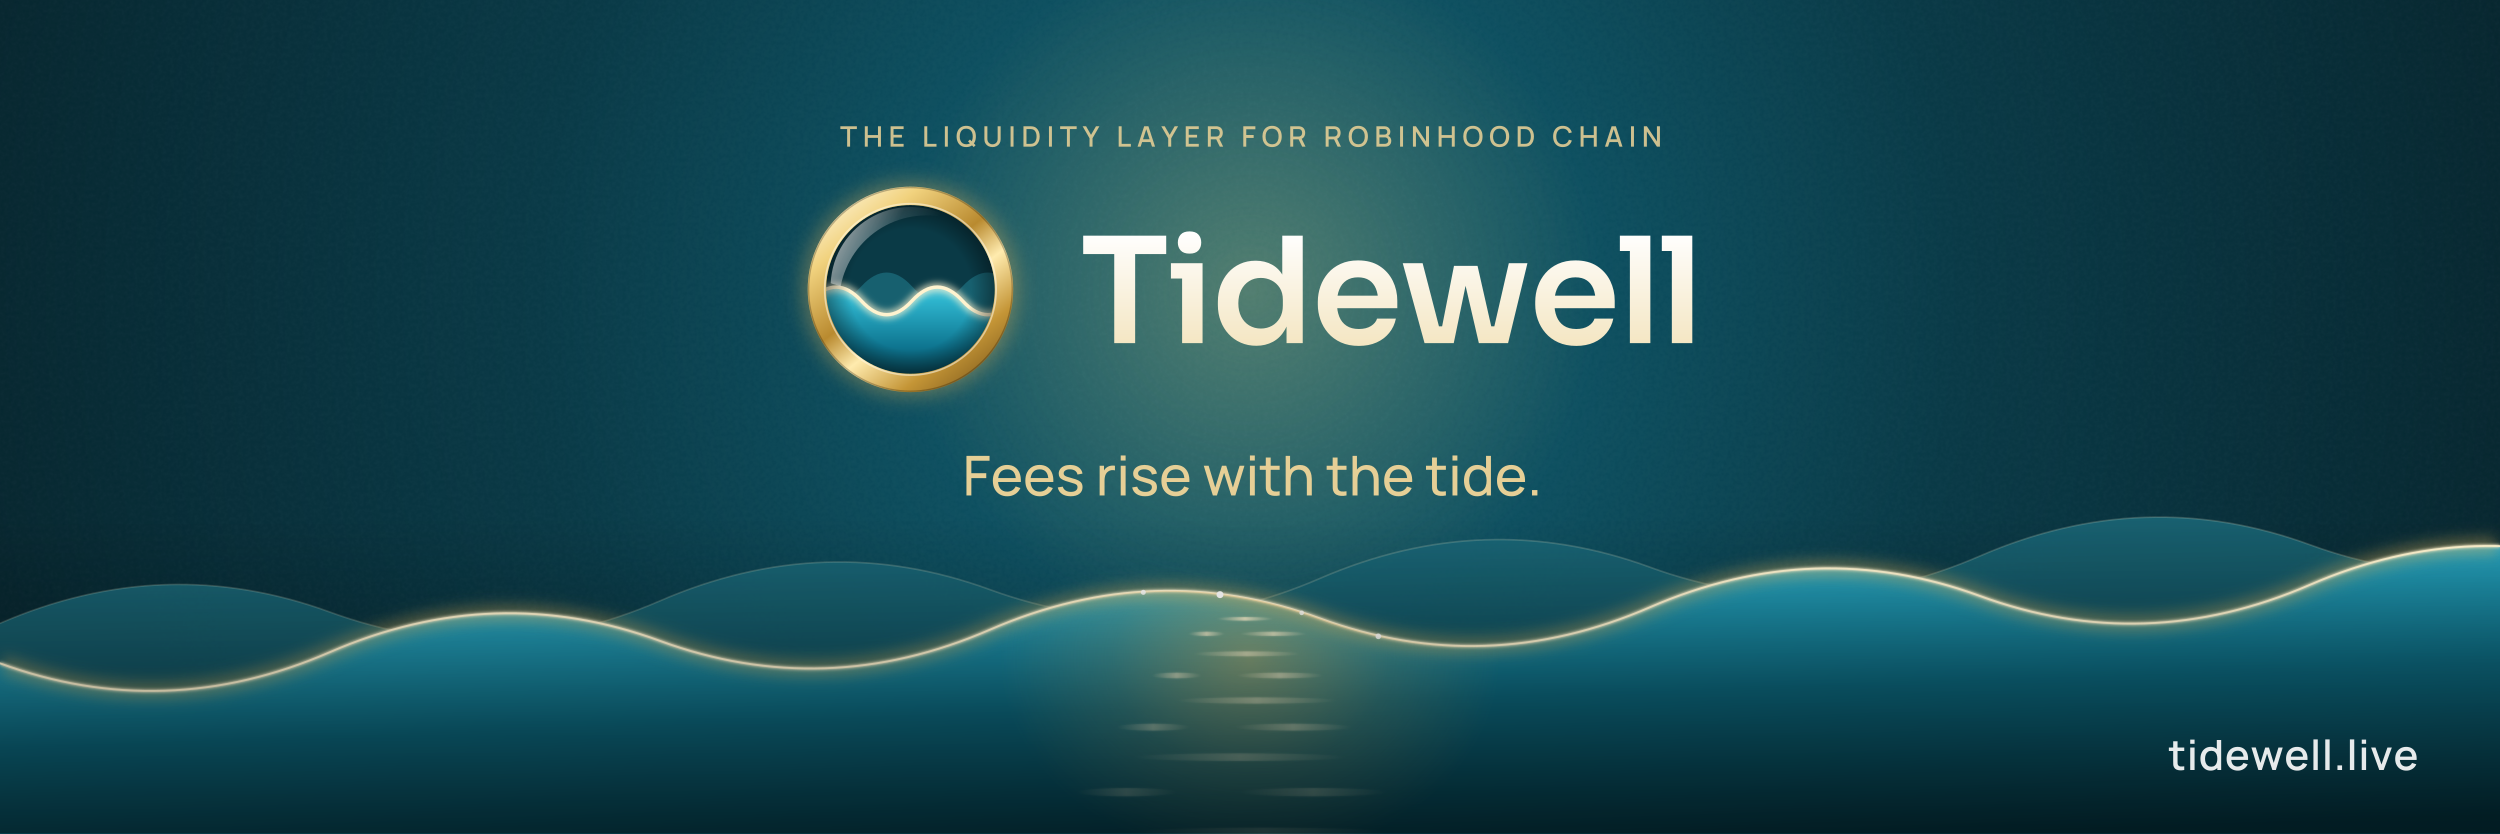
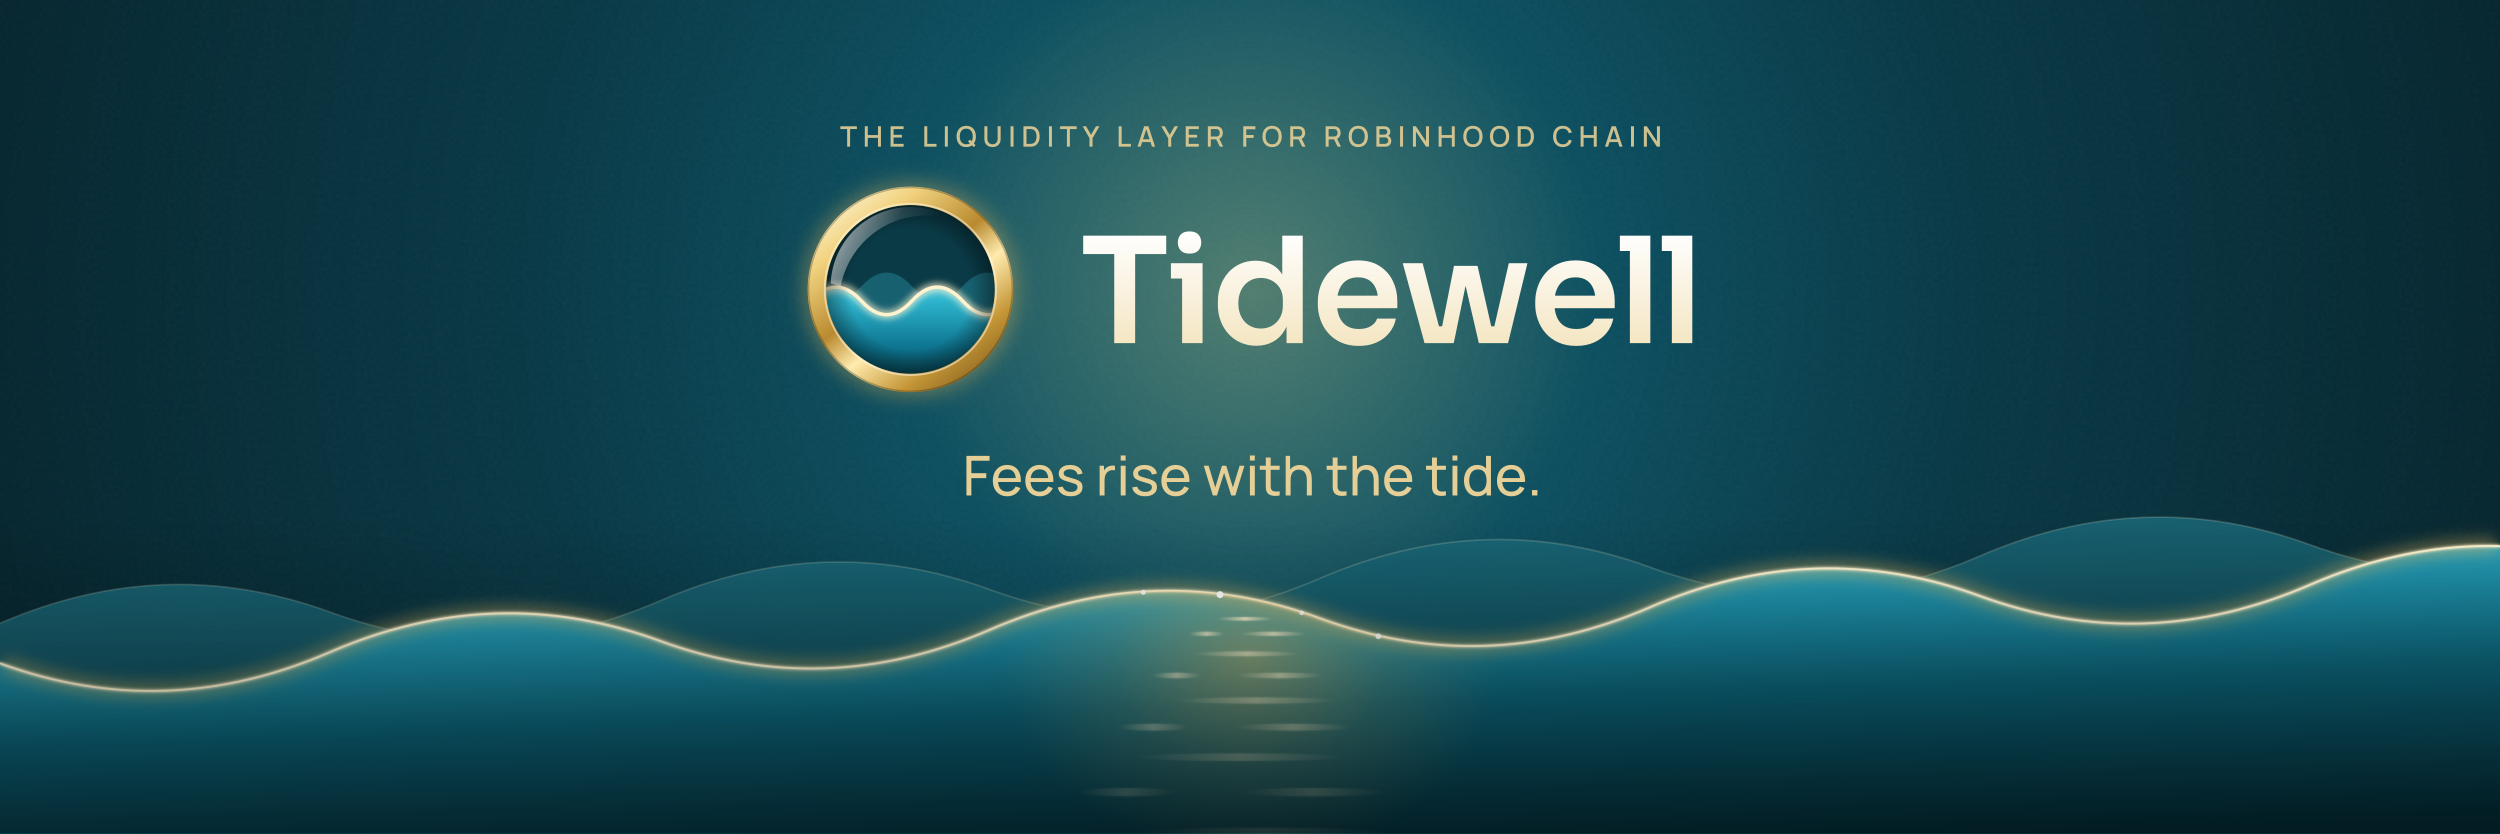
<svg xmlns="http://www.w3.org/2000/svg" viewBox="0 0 1500 500" width="1500" height="500" role="img" aria-label="Tidewell">
  <defs>
    <radialGradient id="tbg" cx="750" cy="173.64" r="1125" gradientUnits="userSpaceOnUse">
      <stop offset="0" stop-color="#0F6377" />
      <stop offset=".38" stop-color="#073845" />
      <stop offset="1" stop-color="#021116" />
    </radialGradient>
    <radialGradient id="tbl" cx="750" cy="173.64" r="210" gradientUnits="userSpaceOnUse">
      <stop offset="0" stop-color="#E8B85A" stop-opacity=".30" />
      <stop offset="1" stop-color="#E8B85A" stop-opacity="0" />
    </radialGradient>
    <filter id="tn" x="0" y="0" width="100%" height="100%">
      <feTurbulence type="fractalNoise" baseFrequency="0.413" numOctaves="2" seed="7" />
      <feColorMatrix type="matrix" values="0 0 0 0 1  0 0 0 0 1  0 0 0 0 1  0 0 0 0.03 0" />
    </filter>
  </defs>
  <rect width="1500" height="500" fill="url(#tbg)" />
  <rect width="1500" height="500" fill="url(#tbl)" />
  <rect width="1500" height="500" filter="url(#tn)" />
  <defs>
    <linearGradient id="tw" x1="0" y1="0" x2="0" y2="1">
      <stop offset="0" stop-color="#FFFFFF" />
      <stop offset="1" stop-color="#F4E6C2" />
    </linearGradient>
    <linearGradient id="tsea" x1="0" y1="358" x2="0" y2="540" gradientUnits="userSpaceOnUse">
      <stop offset="0" stop-color="#58C9DE" />
      <stop offset=".16" stop-color="#2299B3" />
      <stop offset=".5" stop-color="#0C6479" />
      <stop offset="1" stop-color="#04303B" />
    </linearGradient>
    <linearGradient id="tswell" x1="0" y1="338" x2="0" y2="500" gradientUnits="userSpaceOnUse">
      <stop offset="0" stop-color="#1B6B7B" />
      <stop offset="1" stop-color="#0A3A46" />
    </linearGradient>
    <linearGradient id="tdeep" x1="0" y1="0" x2="0" y2="1">
      <stop offset=".62" stop-color="#000" stop-opacity="0" />
      <stop offset="1" stop-color="#000" stop-opacity=".42" />
    </linearGradient>
    <radialGradient id="tcol">
      <stop offset="0" stop-color="#E8B85A" stop-opacity=".5" />
      <stop offset=".55" stop-color="#E8B85A" stop-opacity=".16" />
      <stop offset="1" stop-color="#E8B85A" stop-opacity="0" />
    </radialGradient>
    <linearGradient id="tgl">
      <stop offset="0" stop-color="#FFF3CF" stop-opacity="0" />
      <stop offset=".5" stop-color="#FFF3CF" />
      <stop offset="1" stop-color="#FFF3CF" stop-opacity="0" />
    </linearGradient>
    <clipPath id="tclip">
      <path transform="matrix(1 -0.034 0 1 0 0)" d="M-198.00 398.00 c66.00 -26.40 132.00 -26.40 198.00 0 c66.00 26.40 132.00 26.40 198.00 0 c66.00 -26.40 132.00 -26.40 198.00 0 c66.00 26.40 132.00 26.40 198.00 0 c66.00 -26.40 132.00 -26.40 198.00 0 c66.00 26.40 132.00 26.40 198.00 0 c66.00 -26.40 132.00 -26.40 198.00 0 c66.00 26.40 132.00 26.40 198.00 0 c66.00 -26.40 132.00 -26.40 198.00 0 c66.00 26.40 132.00 26.40 198.00 0 V620 H-198.0 Z" />
    </clipPath>
    <filter id="tblur" x="-10%" y="-400%" width="120%" height="900%">
      <feGaussianBlur stdDeviation=".7" />
    </filter>
    <filter id="tglow" x="-5%" y="-300%" width="110%" height="700%">
      <feGaussianBlur stdDeviation="5" />
    </filter>
    <filter id="tsoft" x="-20%" y="-200%" width="140%" height="500%">
      <feGaussianBlur stdDeviation="1.1" />
    </filter>
  </defs>
  <g transform="matrix(1 -0.034 0 1 0 0)">
    <path d="M-198.00 373.97 c66.00 26.40 132.00 26.40 198.00 0 c66.00 -26.40 132.00 -26.40 198.00 0 c66.00 26.40 132.00 26.40 198.00 0 c66.00 -26.40 132.00 -26.40 198.00 0 c66.00 26.40 132.00 26.40 198.00 0 c66.00 -26.40 132.00 -26.40 198.00 0 c66.00 26.40 132.00 26.40 198.00 0 c66.00 -26.40 132.00 -26.40 198.00 0 c66.00 26.40 132.00 26.40 198.00 0 c66.00 -26.40 132.00 -26.40 198.00 0 V620 H-198.0 Z" fill="url(#tswell)" opacity=".9" />
    <path d="M-198.00 373.97 c66.00 26.40 132.00 26.40 198.00 0 c66.00 -26.40 132.00 -26.40 198.00 0 c66.00 26.40 132.00 26.40 198.00 0 c66.00 -26.40 132.00 -26.40 198.00 0 c66.00 26.40 132.00 26.40 198.00 0 c66.00 -26.40 132.00 -26.40 198.00 0 c66.00 26.40 132.00 26.40 198.00 0 c66.00 -26.40 132.00 -26.40 198.00 0 c66.00 26.40 132.00 26.40 198.00 0 c66.00 -26.40 132.00 -26.40 198.00 0" fill="none" stroke="#FFF3CF" stroke-width="1" opacity=".18" />
    <path d="M-198.00 398.00 c66.00 -26.40 132.00 -26.40 198.00 0 c66.00 26.40 132.00 26.40 198.00 0 c66.00 -26.40 132.00 -26.40 198.00 0 c66.00 26.40 132.00 26.40 198.00 0 c66.00 -26.40 132.00 -26.40 198.00 0 c66.00 26.40 132.00 26.40 198.00 0 c66.00 -26.40 132.00 -26.40 198.00 0 c66.00 26.40 132.00 26.40 198.00 0 c66.00 -26.40 132.00 -26.40 198.00 0 c66.00 26.40 132.00 26.40 198.00 0 V620 H-198.0 Z" fill="url(#tsea)" />
    <path d="M-198.00 398.00 c66.00 -26.40 132.00 -26.40 198.00 0 c66.00 26.40 132.00 26.40 198.00 0 c66.00 -26.40 132.00 -26.40 198.00 0 c66.00 26.40 132.00 26.40 198.00 0 c66.00 -26.40 132.00 -26.40 198.00 0 c66.00 26.40 132.00 26.40 198.00 0 c66.00 -26.40 132.00 -26.40 198.00 0 c66.00 26.40 132.00 26.40 198.00 0 c66.00 -26.40 132.00 -26.40 198.00 0 c66.00 26.40 132.00 26.40 198.00 0" fill="none" stroke="#E8B85A" stroke-width="7" opacity=".55" filter="url(#tglow)" />
    <path d="M-198.00 398.00 c66.00 -26.40 132.00 -26.40 198.00 0 c66.00 26.40 132.00 26.40 198.00 0 c66.00 -26.40 132.00 -26.40 198.00 0 c66.00 26.40 132.00 26.40 198.00 0 c66.00 -26.40 132.00 -26.40 198.00 0 c66.00 26.40 132.00 26.40 198.00 0 c66.00 -26.40 132.00 -26.40 198.00 0 c66.00 26.40 132.00 26.40 198.00 0 c66.00 -26.40 132.00 -26.40 198.00 0 c66.00 26.40 132.00 26.40 198.00 0" fill="none" stroke="#FFF3CF" stroke-width="2.2" opacity=".8" filter="url(#tsoft)" />
    <path d="M-198.00 398.00 c66.00 -26.40 132.00 -26.40 198.00 0 c66.00 26.40 132.00 26.40 198.00 0 c66.00 -26.40 132.00 -26.40 198.00 0 c66.00 26.40 132.00 26.40 198.00 0 c66.00 -26.40 132.00 -26.40 198.00 0 c66.00 26.40 132.00 26.40 198.00 0 c66.00 -26.40 132.00 -26.40 198.00 0 c66.00 26.40 132.00 26.40 198.00 0 c66.00 -26.40 132.00 -26.40 198.00 0 c66.00 26.40 132.00 26.40 198.00 0" fill="none" stroke="#FFF3CF" stroke-width="1.1" />
  </g>
  <g clip-path="url(#tclip)">
    <ellipse cx="750" cy="395.3" rx="150" ry="120" fill="url(#tcol)" />
    <g filter="url(#tblur)">
      <ellipse cx="747.0" cy="371.3" rx="17" ry="1.10" fill="url(#tgl)" opacity="0.9" />
      <ellipse cx="724.0" cy="380.3" rx="11" ry="1.30" fill="url(#tgl)" opacity="0.75" />
      <ellipse cx="764.0" cy="380.3" rx="20" ry="1.30" fill="url(#tgl)" opacity="0.75" />
      <ellipse cx="748.0" cy="392.3" rx="32" ry="1.50" fill="url(#tgl)" opacity="0.6" />
      <ellipse cx="706.0" cy="405.3" rx="15" ry="1.70" fill="url(#tgl)" opacity="0.55" />
      <ellipse cx="768.0" cy="405.3" rx="26" ry="1.70" fill="url(#tgl)" opacity="0.55" />
      <ellipse cx="754.0" cy="420.3" rx="48" ry="1.90" fill="url(#tgl)" opacity="0.42" />
      <ellipse cx="692.0" cy="436.3" rx="22" ry="2.10" fill="url(#tgl)" opacity="0.36" />
      <ellipse cx="776.0" cy="436.3" rx="35" ry="2.10" fill="url(#tgl)" opacity="0.36" />
      <ellipse cx="744.0" cy="454.3" rx="64" ry="2.30" fill="url(#tgl)" opacity="0.27" />
      <ellipse cx="676.0" cy="475.3" rx="30" ry="2.50" fill="url(#tgl)" opacity="0.22" />
      <ellipse cx="788.0" cy="475.3" rx="44" ry="2.50" fill="url(#tgl)" opacity="0.22" />
      <ellipse cx="758.0" cy="499.3" rx="75" ry="2.70" fill="url(#tgl)" opacity="0.15" />
    </g>
  </g>
  <circle cx="686.0" cy="355.4" r="1.5" fill="#FFF" opacity="0.85" />
  <circle cx="732.0" cy="356.8" r="2.1" fill="#FFF" opacity="1" />
  <circle cx="781.0" cy="367.7" r="1.4" fill="#FFF" opacity="0.8" />
  <circle cx="827.0" cy="381.8" r="1.7" fill="#FFF" opacity="0.85" />
  <rect width="1500" height="500" fill="url(#tdeep)" />
  <path d="M508.28 88.00V77.44H504.21V75.76H514.13V77.44H510.06V88.00Z M518.89 88.00V75.76H520.67V81.04H526.79V75.76H528.57V88.00H526.79V82.71H520.67V88.00Z M534.35 88.00V75.76H542.17V77.44H536.13V80.87H541.15V82.54H536.13V86.32H542.17V88.00Z M554.58 88.00V75.76H556.36V86.32H561.90V88.00Z M566.92 88.00V75.76H568.70V88.00Z M584.24 88.25 580.82 84.85 581.96 83.71 585.36 87.11ZM579.75 88.25Q577.92 88.25 576.62 87.45Q575.33 86.65 574.65 85.21Q573.96 83.77 573.96 81.88Q573.96 79.99 574.65 78.55Q575.33 77.11 576.62 76.31Q577.92 75.50 579.75 75.50Q581.58 75.50 582.88 76.31Q584.17 77.11 584.85 78.55Q585.53 79.99 585.53 81.88Q585.53 83.77 584.85 85.21Q584.17 86.65 582.88 87.45Q581.58 88.25 579.75 88.25ZM579.75 86.57Q581.05 86.58 581.92 85.99Q582.78 85.40 583.21 84.34Q583.65 83.28 583.65 81.88Q583.65 80.48 583.21 79.43Q582.78 78.38 581.92 77.79Q581.05 77.21 579.75 77.19Q578.45 77.18 577.59 77.77Q576.72 78.36 576.29 79.42Q575.86 80.48 575.85 81.88Q575.84 83.28 576.28 84.33Q576.71 85.38 577.58 85.97Q578.45 86.55 579.75 86.57Z M595.51 88.25Q594.07 88.25 592.97 87.67Q591.87 87.08 591.25 86.01Q590.63 84.94 590.63 83.49V75.77L592.43 75.76V83.40Q592.43 84.18 592.70 84.78Q592.96 85.37 593.40 85.77Q593.85 86.17 594.39 86.38Q594.94 86.58 595.51 86.58Q596.09 86.58 596.64 86.37Q597.19 86.17 597.63 85.77Q598.07 85.36 598.33 84.77Q598.59 84.18 598.59 83.40V75.76H600.39V83.49Q600.39 84.93 599.77 86.00Q599.15 87.07 598.05 87.66Q596.95 88.25 595.51 88.25Z M606.34 88.00V75.76H608.12V88.00Z M614.07 88.00V75.76H617.90Q618.07 75.76 618.53 75.77Q619.00 75.78 619.42 75.83Q620.86 76.02 621.84 76.86Q622.82 77.71 623.32 79.02Q623.82 80.32 623.82 81.88Q623.82 83.44 623.32 84.75Q622.82 86.05 621.84 86.90Q620.86 87.74 619.42 87.93Q619.00 87.98 618.53 87.99Q618.07 88.00 617.90 88.00ZM615.89 86.31H617.90Q618.19 86.31 618.59 86.29Q618.99 86.28 619.29 86.22Q620.23 86.04 620.81 85.41Q621.39 84.78 621.66 83.85Q621.94 82.93 621.94 81.88Q621.94 80.80 621.66 79.88Q621.38 78.95 620.79 78.33Q620.21 77.71 619.29 77.54Q618.99 77.48 618.59 77.46Q618.18 77.45 617.90 77.45H615.89Z M629.38 88.00V75.76H631.15V88.00Z M640.15 88.00V77.44H636.08V75.76H646.00V77.44H641.93V88.00Z M653.71 88.00V82.95L649.57 75.76H651.65L654.61 80.91L657.58 75.76H659.65L655.52 82.95V88.00Z M671.21 88.00V75.76H672.99V86.32H678.53V88.00Z M682.53 88.00 686.50 75.76H689.06L693.04 88.00H691.20L687.53 76.83H687.99L684.37 88.00ZM684.59 85.24V83.57H690.98V85.24Z M700.92 88.00V82.95L696.78 75.76H698.85L701.82 80.91L704.79 75.76H706.86L702.72 82.95V88.00Z M711.45 88.00V75.76H719.27V77.44H713.23V80.87H718.25V82.54H713.23V86.32H719.27V88.00Z M724.71 88.00V75.76H729.66Q729.84 75.76 730.10 75.77Q730.36 75.79 730.60 75.83Q731.62 75.99 732.31 76.52Q732.99 77.06 733.33 77.88Q733.67 78.69 733.67 79.68Q733.67 81.14 732.92 82.20Q732.17 83.26 730.68 83.52L729.95 83.60H726.49V88.00ZM731.87 88.00 729.45 83.02 731.24 82.56 733.90 88.00ZM726.49 81.93H729.59Q729.76 81.93 729.97 81.91Q730.17 81.89 730.36 81.85Q730.91 81.72 731.24 81.37Q731.57 81.03 731.72 80.58Q731.86 80.13 731.86 79.68Q731.86 79.23 731.72 78.78Q731.57 78.33 731.24 77.99Q730.91 77.65 730.36 77.52Q730.17 77.47 729.97 77.45Q729.76 77.44 729.59 77.44H726.49Z M745.97 88.00V75.76H753.22V77.54H747.75V80.99H752.20V82.77H747.75V88.00Z M763.26 88.25Q761.42 88.25 760.13 87.45Q758.84 86.65 758.15 85.21Q757.47 83.77 757.47 81.88Q757.47 79.99 758.15 78.55Q758.84 77.11 760.13 76.31Q761.42 75.50 763.26 75.50Q765.09 75.50 766.38 76.31Q767.68 77.11 768.36 78.55Q769.04 79.99 769.04 81.88Q769.04 83.77 768.36 85.21Q767.68 86.65 766.38 87.45Q765.09 88.25 763.26 88.25ZM763.26 86.57Q764.56 86.58 765.42 85.99Q766.29 85.40 766.72 84.34Q767.15 83.28 767.15 81.88Q767.15 80.48 766.72 79.43Q766.29 78.38 765.42 77.79Q764.56 77.21 763.26 77.19Q761.96 77.18 761.09 77.77Q760.23 78.36 759.80 79.42Q759.36 80.48 759.36 81.88Q759.35 83.28 759.78 84.33Q760.22 85.38 761.09 85.97Q761.96 86.55 763.26 86.57Z M774.14 88.00V75.76H779.09Q779.26 75.76 779.53 75.77Q779.79 75.79 780.03 75.83Q781.05 75.99 781.74 76.52Q782.42 77.06 782.76 77.88Q783.10 78.69 783.10 79.68Q783.10 81.14 782.35 82.20Q781.60 83.26 780.11 83.52L779.38 83.60H775.92V88.00ZM781.30 88.00 778.88 83.02 780.67 82.56 783.32 88.00ZM775.92 81.93H779.02Q779.18 81.93 779.39 81.91Q779.60 81.89 779.79 81.85Q780.34 81.72 780.67 81.37Q781.00 81.03 781.14 80.58Q781.29 80.13 781.29 79.68Q781.29 79.23 781.14 78.78Q781.00 78.33 780.67 77.99Q780.34 77.65 779.79 77.52Q779.60 77.47 779.39 77.45Q779.18 77.44 779.02 77.44H775.92Z M795.40 88.00V75.76H800.34Q800.52 75.76 800.79 75.77Q801.05 75.79 801.28 75.83Q802.31 75.99 802.99 76.52Q803.68 77.06 804.02 77.88Q804.36 78.69 804.36 79.68Q804.36 81.14 803.61 82.20Q802.86 83.26 801.36 83.52L800.64 83.60H797.18V88.00ZM802.55 88.00 800.14 83.02 801.93 82.56 804.58 88.00ZM797.18 81.93H800.28Q800.44 81.93 800.65 81.91Q800.86 81.89 801.05 81.85Q801.59 81.72 801.92 81.37Q802.25 81.03 802.40 80.58Q802.55 80.13 802.55 79.68Q802.55 79.23 802.40 78.78Q802.25 78.33 801.92 77.99Q801.59 77.65 801.05 77.52Q800.86 77.47 800.65 77.45Q800.44 77.44 800.28 77.44H797.18Z M814.96 88.25Q813.13 88.25 811.83 87.45Q810.54 86.65 809.86 85.21Q809.18 83.77 809.18 81.88Q809.18 79.99 809.86 78.55Q810.54 77.11 811.83 76.31Q813.13 75.50 814.96 75.50Q816.79 75.50 818.09 76.31Q819.38 77.11 820.06 78.55Q820.75 79.99 820.75 81.88Q820.75 83.77 820.06 85.21Q819.38 86.65 818.09 87.45Q816.79 88.25 814.96 88.25ZM814.96 86.57Q816.26 86.58 817.13 85.99Q817.99 85.40 818.43 84.34Q818.86 83.28 818.86 81.88Q818.86 80.48 818.43 79.43Q817.99 78.38 817.13 77.79Q816.26 77.21 814.96 77.19Q813.66 77.18 812.80 77.77Q811.94 78.36 811.50 79.42Q811.07 80.48 811.06 81.88Q811.06 83.28 811.49 84.33Q811.92 85.38 812.79 85.97Q813.66 86.55 814.96 86.57Z M825.84 88.00V75.76H830.66Q831.82 75.76 832.61 76.23Q833.40 76.71 833.80 77.46Q834.20 78.22 834.20 79.05Q834.20 80.06 833.70 80.78Q833.21 81.51 832.36 81.77L832.35 81.35Q833.52 81.64 834.15 82.48Q834.77 83.32 834.77 84.43Q834.77 85.51 834.35 86.31Q833.92 87.11 833.10 87.56Q832.28 88.00 831.11 88.00ZM827.65 86.31H830.84Q831.45 86.31 831.93 86.08Q832.41 85.85 832.69 85.42Q832.96 84.99 832.96 84.40Q832.96 83.84 832.72 83.40Q832.47 82.95 832.02 82.69Q831.57 82.43 830.96 82.43H827.65ZM827.65 80.76H830.63Q831.12 80.76 831.52 80.56Q831.91 80.36 832.15 79.98Q832.38 79.60 832.38 79.07Q832.38 78.36 831.90 77.89Q831.43 77.43 830.63 77.43H827.65Z M840.04 88.00V75.76H841.82V88.00Z M847.77 88.00V75.76H849.57L855.60 84.85V75.76H857.40V88.00H855.60L849.57 78.90V88.00Z M863.18 88.00V75.76H864.96V81.04H871.08V75.76H872.85V88.00H871.08V82.71H864.96V88.00Z M883.74 88.25Q881.91 88.25 880.62 87.45Q879.32 86.65 878.64 85.21Q877.96 83.77 877.96 81.88Q877.96 79.99 878.64 78.55Q879.32 77.11 880.62 76.31Q881.91 75.50 883.74 75.50Q885.58 75.50 886.87 76.31Q888.16 77.11 888.85 78.55Q889.53 79.99 889.53 81.88Q889.53 83.77 888.85 85.21Q888.16 86.65 886.87 87.45Q885.58 88.25 883.74 88.25ZM883.74 86.57Q885.04 86.58 885.91 85.99Q886.77 85.40 887.21 84.34Q887.64 83.28 887.64 81.88Q887.64 80.48 887.21 79.43Q886.77 78.38 885.91 77.79Q885.04 77.21 883.74 77.19Q882.44 77.18 881.58 77.77Q880.72 78.36 880.28 79.42Q879.85 80.48 879.84 81.88Q879.84 83.28 880.27 84.33Q880.71 85.38 881.57 85.97Q882.44 86.55 883.74 86.57Z M899.73 88.25Q897.90 88.25 896.61 87.45Q895.31 86.65 894.63 85.21Q893.95 83.77 893.95 81.88Q893.95 79.99 894.63 78.55Q895.31 77.11 896.61 76.31Q897.90 75.50 899.73 75.50Q901.56 75.50 902.86 76.31Q904.15 77.11 904.83 78.55Q905.52 79.99 905.52 81.88Q905.52 83.77 904.83 85.21Q904.15 86.65 902.86 87.45Q901.56 88.25 899.73 88.25ZM899.73 86.57Q901.03 86.58 901.90 85.99Q902.76 85.40 903.20 84.34Q903.63 83.28 903.63 81.88Q903.63 80.48 903.20 79.43Q902.76 78.38 901.90 77.79Q901.03 77.21 899.73 77.19Q898.43 77.18 897.57 77.77Q896.71 78.36 896.27 79.42Q895.84 80.48 895.83 81.88Q895.83 83.28 896.26 84.33Q896.69 85.38 897.56 85.97Q898.43 86.55 899.73 86.57Z M910.61 88.00V75.76H914.45Q914.62 75.76 915.08 75.77Q915.54 75.78 915.97 75.83Q917.41 76.02 918.39 76.86Q919.37 77.71 919.87 79.02Q920.37 80.32 920.37 81.88Q920.37 83.44 919.87 84.75Q919.37 86.05 918.39 86.90Q917.41 87.74 915.97 87.93Q915.55 87.98 915.08 87.99Q914.62 88.00 914.45 88.00ZM912.43 86.31H914.45Q914.74 86.31 915.14 86.29Q915.54 86.28 915.84 86.22Q916.77 86.04 917.36 85.41Q917.94 84.78 918.21 83.85Q918.49 82.93 918.49 81.88Q918.49 80.80 918.21 79.88Q917.93 78.95 917.34 78.33Q916.76 77.71 915.84 77.54Q915.54 77.48 915.13 77.46Q914.73 77.45 914.45 77.45H912.43Z M937.66 88.25Q935.83 88.25 934.53 87.45Q933.24 86.65 932.56 85.21Q931.87 83.77 931.87 81.88Q931.87 79.99 932.56 78.55Q933.24 77.11 934.53 76.31Q935.83 75.50 937.66 75.50Q939.78 75.50 941.17 76.57Q942.56 77.64 943.10 79.45L941.30 79.94Q940.94 78.66 940.03 77.93Q939.12 77.19 937.66 77.19Q936.36 77.19 935.49 77.78Q934.63 78.37 934.19 79.42Q933.75 80.48 933.75 81.88Q933.74 83.28 934.18 84.34Q934.62 85.39 935.49 85.98Q936.36 86.57 937.66 86.57Q939.12 86.57 940.03 85.83Q940.94 85.09 941.30 83.82L943.10 84.31Q942.56 86.12 941.17 87.19Q939.78 88.25 937.66 88.25Z M948.37 88.00V75.76H950.15V81.04H956.27V75.76H958.05V88.00H956.27V82.71H950.15V88.00Z M962.98 88.00 966.96 75.76H969.52L973.49 88.00H971.65L967.99 76.83H968.45L964.82 88.00ZM965.05 85.24V83.57H971.44V85.24Z M978.60 88.00V75.76H980.38V88.00Z M986.32 88.00V75.76H988.13L994.16 84.85V75.76H995.96V88.00H994.16L988.13 78.90V88.00Z" fill="#E6CF96" opacity=".88" />
  <g transform="translate(472.66 100.04) scale(4.6)">
    <defs>
      <linearGradient id="tmr" x1="6" y1="3" x2="26" y2="29" gradientUnits="userSpaceOnUse">
        <stop offset="0" stop-color="#FFF6DA" />
        <stop offset="0.2" stop-color="#F1D27E" />
        <stop offset="0.45" stop-color="#B98A2F" />
        <stop offset="0.6" stop-color="#FFEBAE" />
        <stop offset="0.8" stop-color="#C49536" />
        <stop offset="1" stop-color="#7E5A1C" />
      </linearGradient>
      <linearGradient id="tmw" x1="16" y1="13" x2="16" y2="28" gradientUnits="userSpaceOnUse">
        <stop offset="0" stop-color="#9BEAF5" />
        <stop offset=".3" stop-color="#2DB4CD" />
        <stop offset=".7" stop-color="#0E7590" />
        <stop offset="1" stop-color="#07404F" />
      </linearGradient>
      <radialGradient id="tmd" cx="16" cy="16" r="11" gradientUnits="userSpaceOnUse">
        <stop offset=".72" stop-color="#000" stop-opacity="0" />
        <stop offset="1" stop-color="#000" stop-opacity=".38" />
      </radialGradient>
      <linearGradient id="tms" x1="7" y1="7" x2="17" y2="12" gradientUnits="userSpaceOnUse">
        <stop offset="0" stop-color="#FFF" stop-opacity=".62" />
        <stop offset=".6" stop-color="#FFF" stop-opacity=".12" />
        <stop offset="1" stop-color="#FFF" stop-opacity="0" />
      </linearGradient>
      <clipPath id="tmc">
        <circle cx="16" cy="16" r="11" />
      </clipPath>
      <filter id="tmg" x="-40%" y="-40%" width="180%" height="180%">
        <feGaussianBlur stdDeviation="1.3" />
      </filter>
      <filter id="tmcg" x="-20%" y="-200%" width="140%" height="500%">
        <feGaussianBlur stdDeviation=".45" />
      </filter>
    </defs>
    <circle cx="16" cy="16" r="12.2" fill="none" stroke="#E8B85A" stroke-width="3.6" opacity="0.38" filter="url(#tmg)" />
    <g clip-path="url(#tmc)">
      <rect x="3" y="3" width="26" height="26" fill="#0A3A46" />
      <path d="M3 15.6c2.2 2.4 4.4 2.4 6.6 0s4.4-2.4 6.6 0 4.4 2.4 6.6 0 4.4-2.4 6.6 0V30H3z" fill="#17606F" />
      <path d="M3 17.5c2.2-2.4 4.4-2.4 6.6 0s4.4 2.4 6.6 0 4.4-2.4 6.6 0 4.4 2.4 6.6 0V30H3z" fill="url(#tmw)" />
      <path d="M3 17.5c2.2-2.4 4.4-2.4 6.6 0s4.4 2.4 6.6 0 4.4-2.4 6.6 0 4.4 2.4 6.6 0" fill="none" stroke="#FFF3CF" stroke-width="1.1" opacity=".7" filter="url(#tmcg)" />
      <path d="M3 17.5c2.2-2.4 4.4-2.4 6.6 0s4.4 2.4 6.6 0 4.4-2.4 6.6 0 4.4 2.4 6.6 0" fill="none" stroke="#FFF3CF" stroke-width=".45" stroke-linecap="round" />
      <circle cx="16" cy="16" r="11" fill="url(#tmd)" />
      <path d="M5.6 15.2A10.4 10.4 0 0 1 21.6 6.9A11.4 11.4 0 0 0 6.9 15.6Z" fill="url(#tms)" />
    </g>
    <circle cx="16" cy="16" r="12.2" fill="none" stroke="url(#tmr)" stroke-width="2.4" />
    <circle cx="16" cy="16" r="11.18" fill="none" stroke="#FFF8E6" stroke-width=".22" opacity=".55" />
    <circle cx="16" cy="16" r="13.28" fill="none" stroke="#000" stroke-width=".18" opacity=".25" />
  </g>
  <path d="M668.54 205.88V150.68H681.09V205.88ZM649.91 152.44V141.40H699.72V152.44Z M709.26 205.88V157.92H721.54V205.88ZM702.55 167.10V157.92H721.54V167.10ZM713.74 152.18Q710.14 152.18 708.42 150.30Q706.70 148.42 706.70 145.51Q706.70 142.60 708.43 140.72Q710.15 138.84 713.72 138.84Q717.34 138.84 719.04 140.72Q720.74 142.60 720.74 145.51Q720.74 148.42 719.04 150.30Q717.34 152.18 713.74 152.18Z M753.77 207.47Q748.69 207.47 744.48 205.61Q740.26 203.76 737.17 200.42Q734.08 197.09 732.40 192.63Q730.72 188.17 730.72 182.96V181.10Q730.72 175.94 732.33 171.45Q733.94 166.97 736.93 163.59Q739.91 160.22 744.08 158.32Q748.25 156.42 753.38 156.42Q759.03 156.42 763.33 158.85Q767.64 161.28 770.18 166.13Q772.72 170.99 772.98 178.32L769.36 174.13V141.40H781.64V205.88H771.92V185.52H774.04Q773.78 192.81 771.04 197.71Q768.30 202.61 763.84 205.04Q759.38 207.47 753.77 207.47ZM756.51 197.13Q760.13 197.13 763.11 195.50Q766.09 193.87 767.90 190.75Q769.71 187.64 769.71 183.36V179.82Q769.71 175.63 767.86 172.73Q766.01 169.84 763.00 168.30Q760.00 166.75 756.47 166.75Q752.54 166.75 749.49 168.67Q746.44 170.59 744.72 174.02Q743.00 177.44 743.00 182.03Q743.00 186.62 744.74 190.02Q746.49 193.42 749.56 195.28Q752.62 197.13 756.51 197.13Z M815.33 207.55Q809.15 207.55 804.51 205.44Q799.88 203.32 796.83 199.76Q793.78 196.21 792.24 191.79Q790.69 187.37 790.69 182.74V181.06Q790.69 176.29 792.24 171.85Q793.78 167.41 796.81 163.90Q799.83 160.39 804.36 158.32Q808.88 156.24 814.80 156.24Q822.57 156.24 827.81 159.66Q833.04 163.09 835.71 168.58Q838.38 174.08 838.38 180.44V184.90H795.90V177.39H830.66L826.90 181.06Q826.90 176.47 825.55 173.20Q824.21 169.93 821.54 168.16Q818.86 166.40 814.80 166.40Q810.69 166.40 807.87 168.27Q805.04 170.15 803.61 173.62Q802.17 177.08 802.17 181.94Q802.17 186.49 803.56 189.98Q804.95 193.47 807.87 195.43Q810.78 197.40 815.33 197.40Q819.79 197.40 822.62 195.59Q825.44 193.78 826.24 191.17H837.54Q836.53 196.07 833.50 199.78Q830.48 203.49 825.86 205.52Q821.25 207.55 815.33 207.55Z M863.29 205.88 872.39 159.51H886.52L897.03 205.88H887.31L876.63 159.77H881.75L872.25 205.88ZM859.62 205.88 859.58 195.81H869.34L869.38 205.88ZM854.72 205.88 841.65 157.92H853.57L865.98 205.88ZM890.36 205.88 890.40 195.81H900.16L900.12 205.88ZM894.29 205.88 905.29 157.92H916.46L904.84 205.88Z M945.78 207.55Q939.60 207.55 934.96 205.44Q930.32 203.32 927.28 199.76Q924.23 196.21 922.68 191.79Q921.14 187.37 921.14 182.74V181.06Q921.14 176.29 922.68 171.85Q924.23 167.41 927.26 163.90Q930.28 160.39 934.81 158.32Q939.33 156.24 945.25 156.24Q953.02 156.24 958.26 159.66Q963.49 163.09 966.16 168.58Q968.83 174.08 968.83 180.44V184.90H926.35V177.39H961.10L957.35 181.06Q957.35 176.47 956.00 173.20Q954.66 169.93 951.98 168.16Q949.31 166.40 945.25 166.40Q941.14 166.40 938.32 168.27Q935.49 170.15 934.06 173.62Q932.62 177.08 932.62 181.94Q932.62 186.49 934.01 189.98Q935.40 193.47 938.32 195.43Q941.23 197.40 945.78 197.40Q950.24 197.40 953.07 195.59Q955.89 193.78 956.69 191.17H967.99Q966.98 196.07 963.95 199.78Q960.93 203.49 956.31 205.52Q951.70 207.55 945.78 207.55Z M977.93 205.88V141.40H990.21V205.88ZM971.92 150.59V141.40H990.21V150.59Z M1003.10 205.88V141.40H1015.38V205.88ZM997.09 150.59V141.40H1015.38V150.59Z" fill="url(#tw)" />
  <path d="M579.87 297.28V273.52H593.73V276.46H582.81V283.93H591.75V286.87H582.81V297.28Z M604.42 297.77Q601.79 297.77 599.83 296.62Q597.88 295.46 596.79 293.37Q595.71 291.27 595.71 288.49Q595.71 285.56 596.78 283.43Q597.85 281.29 599.77 280.13Q601.70 278.96 604.29 278.96Q606.97 278.96 608.86 280.20Q610.75 281.44 611.70 283.73Q612.65 286.03 612.51 289.19H609.55V288.14Q609.50 284.86 608.22 283.23Q606.93 281.60 604.39 281.60Q601.66 281.60 600.24 283.35Q598.83 285.10 598.83 288.37Q598.83 291.52 600.24 293.25Q601.66 294.99 604.29 294.99Q606.05 294.99 607.36 294.18Q608.66 293.37 609.40 291.85L612.23 292.82Q611.18 295.18 609.09 296.48Q607.01 297.77 604.42 297.77ZM597.84 289.19V286.84H611.00V289.19Z M623.91 297.77Q621.28 297.77 619.32 296.62Q617.36 295.46 616.28 293.37Q615.20 291.27 615.20 288.49Q615.20 285.56 616.26 283.43Q617.33 281.29 619.26 280.13Q621.18 278.96 623.77 278.96Q626.46 278.96 628.35 280.20Q630.23 281.44 631.19 283.73Q632.14 286.03 632.00 289.19H629.04V288.14Q628.99 284.86 627.70 283.23Q626.41 281.60 623.87 281.60Q621.14 281.60 619.73 283.35Q618.31 285.10 618.31 288.37Q618.31 291.52 619.73 293.25Q621.14 294.99 623.77 294.99Q625.54 294.99 626.84 294.18Q628.15 293.37 628.89 291.85L631.71 292.82Q630.66 295.18 628.58 296.48Q626.50 297.77 623.91 297.77ZM617.32 289.19V286.84H630.49V289.19Z M642.40 297.76Q639.21 297.76 637.18 296.36Q635.14 294.97 634.68 292.46L637.68 291.98Q638.05 293.44 639.35 294.29Q640.65 295.13 642.58 295.13Q644.41 295.13 645.45 294.38Q646.50 293.63 646.50 292.31Q646.50 291.56 646.15 291.09Q645.80 290.62 644.72 290.21Q643.64 289.80 641.46 289.21Q639.10 288.58 637.75 287.91Q636.39 287.24 635.82 286.35Q635.24 285.46 635.24 284.18Q635.24 282.61 636.10 281.44Q636.96 280.26 638.50 279.61Q640.04 278.96 642.09 278.96Q644.12 278.96 645.72 279.61Q647.31 280.26 648.29 281.44Q649.28 282.61 649.47 284.18L646.46 284.72Q646.25 283.30 645.08 282.47Q643.91 281.64 642.09 281.59Q640.36 281.53 639.28 282.21Q638.20 282.88 638.20 284.03Q638.20 284.68 638.60 285.14Q639.00 285.60 640.10 286.01Q641.20 286.42 643.29 286.95Q645.65 287.55 647.01 288.25Q648.37 288.95 648.95 289.90Q649.53 290.85 649.53 292.23Q649.53 294.81 647.63 296.29Q645.74 297.76 642.40 297.76Z M659.78 297.28V279.46H662.40V283.77L661.97 283.21Q662.29 282.38 662.79 281.69Q663.29 280.99 663.92 280.55Q664.60 280.00 665.48 279.70Q666.36 279.40 667.27 279.34Q668.18 279.29 668.97 279.46V282.22Q668.04 281.98 666.93 282.09Q665.83 282.21 664.89 282.89Q664.03 283.51 663.56 284.38Q663.09 285.25 662.91 286.27Q662.73 287.28 662.73 288.34V297.28Z M672.43 276.31V273.27H675.37V276.31ZM672.43 297.28V279.46H675.37V297.28Z M687.05 297.76Q683.86 297.76 681.83 296.36Q679.79 294.97 679.33 292.46L682.33 291.98Q682.70 293.44 684.00 294.29Q685.30 295.13 687.23 295.13Q689.06 295.13 690.10 294.38Q691.14 293.63 691.14 292.31Q691.14 291.56 690.80 291.09Q690.45 290.62 689.37 290.21Q688.29 289.80 686.11 289.21Q683.75 288.58 682.40 287.91Q681.04 287.24 680.46 286.35Q679.89 285.46 679.89 284.18Q679.89 282.61 680.75 281.44Q681.61 280.26 683.15 279.61Q684.68 278.96 686.74 278.96Q688.77 278.96 690.36 279.61Q691.96 280.26 692.94 281.44Q693.92 282.61 694.11 284.18L691.11 284.72Q690.90 283.30 689.73 282.47Q688.56 281.64 686.74 281.59Q685.01 281.53 683.93 282.21Q682.85 282.88 682.85 284.03Q682.85 284.68 683.25 285.14Q683.65 285.60 684.75 286.01Q685.85 286.42 687.94 286.95Q690.29 287.55 691.66 288.25Q693.02 288.95 693.60 289.90Q694.18 290.85 694.18 292.23Q694.18 294.81 692.28 296.29Q690.39 297.76 687.05 297.76Z M705.55 297.77Q702.92 297.77 700.96 296.62Q699.01 295.46 697.92 293.37Q696.84 291.27 696.84 288.49Q696.84 285.56 697.91 283.43Q698.97 281.29 700.90 280.13Q702.83 278.96 705.42 278.96Q708.10 278.96 709.99 280.20Q711.88 281.44 712.83 283.73Q713.78 286.03 713.64 289.19H710.68V288.14Q710.63 284.86 709.34 283.23Q708.06 281.60 705.52 281.60Q702.79 281.60 701.37 283.35Q699.96 285.10 699.96 288.37Q699.96 291.52 701.37 293.25Q702.79 294.99 705.42 294.99Q707.18 294.99 708.49 294.18Q709.79 293.37 710.53 291.85L713.35 292.82Q712.31 295.18 710.22 296.48Q708.14 297.77 705.55 297.77ZM698.97 289.19V286.84H712.13V289.19Z M727.71 297.28 722.26 279.44 725.18 279.46 729.16 292.49 733.16 279.46H735.75L739.75 292.49L743.75 279.46H746.65L741.21 297.28H738.76L734.46 283.73L730.15 297.28Z M749.95 276.31V273.27H752.89V276.31ZM749.95 297.28V279.46H752.89V297.28Z M767.79 297.28Q766.19 297.60 764.66 297.54Q763.12 297.49 761.91 296.92Q760.70 296.35 760.08 295.13Q759.55 294.09 759.51 293.01Q759.47 291.93 759.47 290.55V274.51H762.41V290.42Q762.41 291.51 762.43 292.28Q762.46 293.06 762.77 293.62Q763.36 294.68 764.66 294.86Q765.96 295.04 767.79 294.76ZM755.86 281.89V279.46H767.79V281.89Z M784.11 297.28V288.35Q784.11 287.09 783.88 285.92Q783.65 284.75 783.10 283.81Q782.55 282.88 781.61 282.33Q780.68 281.79 779.27 281.79Q778.17 281.79 777.26 282.16Q776.36 282.54 775.72 283.29Q775.07 284.05 774.72 285.19Q774.37 286.34 774.37 287.89L772.44 287.30Q772.44 284.72 773.37 282.85Q774.30 280.99 776.00 280.00Q777.69 279.00 779.98 279.00Q781.70 279.00 782.93 279.54Q784.15 280.09 784.96 280.99Q785.77 281.89 786.23 283.00Q786.70 284.11 786.89 285.26Q787.08 286.41 787.08 287.43V297.28ZM771.40 297.28V273.52H774.04V286.64H774.37V297.28Z M807.91 297.28Q806.32 297.60 804.78 297.54Q803.25 297.49 802.04 296.92Q800.83 296.35 800.21 295.13Q799.68 294.09 799.64 293.01Q799.60 291.93 799.60 290.55V274.51H802.54V290.42Q802.54 291.51 802.56 292.28Q802.59 293.06 802.90 293.62Q803.49 294.68 804.79 294.86Q806.08 295.04 807.91 294.76ZM795.99 281.89V279.46H807.91V281.89Z M824.23 297.28V288.35Q824.23 287.09 824.01 285.92Q823.78 284.75 823.23 283.81Q822.67 282.88 821.74 282.33Q820.81 281.79 819.40 281.79Q818.29 281.79 817.39 282.16Q816.49 282.54 815.84 283.29Q815.20 284.05 814.85 285.19Q814.50 286.34 814.50 287.89L812.57 287.30Q812.57 284.72 813.50 282.85Q814.43 280.99 816.12 280.00Q817.82 279.00 820.11 279.00Q821.83 279.00 823.06 279.54Q824.28 280.09 825.09 280.99Q825.90 281.89 826.36 283.00Q826.82 284.11 827.01 285.26Q827.20 286.41 827.20 287.43V297.28ZM811.53 297.28V273.52H814.17V286.64H814.50V297.28Z M839.22 297.77Q836.58 297.77 834.63 296.62Q832.67 295.46 831.59 293.37Q830.50 291.27 830.50 288.49Q830.50 285.56 831.57 283.43Q832.64 281.29 834.57 280.13Q836.49 278.96 839.08 278.96Q841.76 278.96 843.65 280.20Q845.54 281.44 846.50 283.73Q847.45 286.03 847.31 289.19H844.35V288.14Q844.30 284.86 843.01 283.23Q841.72 281.60 839.18 281.60Q836.45 281.60 835.04 283.35Q833.62 285.10 833.62 288.37Q833.62 291.52 835.04 293.25Q836.45 294.99 839.08 294.99Q840.85 294.99 842.15 294.18Q843.46 293.37 844.20 291.85L847.02 292.82Q845.97 295.18 843.89 296.48Q841.81 297.77 839.22 297.77ZM832.63 289.19V286.84H845.80V289.19Z M867.53 297.28Q865.94 297.60 864.40 297.54Q862.86 297.49 861.65 296.92Q860.44 296.35 859.82 295.13Q859.30 294.09 859.25 293.01Q859.21 291.93 859.21 290.55V274.51H862.15V290.42Q862.15 291.51 862.18 292.28Q862.20 293.06 862.51 293.62Q863.11 294.68 864.40 294.86Q865.70 295.04 867.53 294.76ZM855.60 281.89V279.46H867.53V281.89Z M871.49 276.31V273.27H874.43V276.31ZM871.49 297.28V279.46H874.43V297.28Z M886.37 297.77Q883.88 297.77 882.09 296.53Q880.31 295.29 879.35 293.16Q878.39 291.03 878.39 288.35Q878.39 285.68 879.35 283.56Q880.31 281.43 882.09 280.20Q883.88 278.96 886.36 278.96Q888.87 278.96 890.59 280.19Q892.31 281.42 893.20 283.54Q894.08 285.66 894.08 288.35Q894.08 291.02 893.20 293.15Q892.31 295.28 890.60 296.53Q888.88 297.77 886.37 297.77ZM886.74 295.09Q888.53 295.09 889.69 294.22Q890.84 293.35 891.40 291.83Q891.95 290.31 891.95 288.35Q891.95 286.38 891.39 284.87Q890.84 283.35 889.70 282.50Q888.56 281.65 886.82 281.65Q885.00 281.65 883.82 282.55Q882.64 283.44 882.07 284.95Q881.50 286.47 881.50 288.35Q881.50 290.25 882.08 291.78Q882.66 293.30 883.82 294.19Q884.98 295.09 886.74 295.09ZM891.95 297.28V284.16H891.62V273.52H894.57V297.28Z M906.92 297.77Q904.28 297.77 902.33 296.62Q900.37 295.46 899.29 293.37Q898.20 291.27 898.20 288.49Q898.20 285.56 899.27 283.43Q900.34 281.29 902.27 280.13Q904.19 278.96 906.78 278.96Q909.46 278.96 911.35 280.20Q913.24 281.44 914.20 283.73Q915.15 286.03 915.01 289.19H912.05V288.14Q912.00 284.86 910.71 283.23Q909.42 281.60 906.88 281.60Q904.15 281.60 902.74 283.35Q901.32 285.10 901.32 288.37Q901.32 291.52 902.74 293.25Q904.15 294.99 906.78 294.99Q908.55 294.99 909.85 294.18Q911.16 293.37 911.90 291.85L914.72 292.82Q913.67 295.18 911.59 296.48Q909.51 297.77 906.92 297.77ZM900.33 289.19V286.84H913.50V289.19Z M919.21 297.28V294.05H922.44V297.28Z" fill="#E6CF96" />
-   <path d="M1310.55 462.00Q1309.28 462.25 1308.05 462.21Q1306.83 462.17 1305.86 461.74Q1304.90 461.30 1304.41 460.36Q1303.97 459.52 1303.94 458.66Q1303.91 457.79 1303.91 456.69V444.75H1306.53V456.56Q1306.53 457.37 1306.55 457.97Q1306.57 458.57 1306.81 458.98Q1307.26 459.76 1308.24 459.87Q1309.22 459.98 1310.55 459.78ZM1301.32 450.60V448.50H1310.55V450.60Z M1314.13 446.28V443.75H1316.75V446.28ZM1314.13 462.00V448.50H1316.75V462.00Z M1326.36 462.38Q1324.48 462.38 1323.11 461.44Q1321.74 460.50 1320.99 458.88Q1320.25 457.27 1320.25 455.24Q1320.25 453.20 1321.00 451.60Q1321.75 449.99 1323.13 449.06Q1324.51 448.12 1326.41 448.12Q1328.32 448.12 1329.62 449.06Q1330.93 449.99 1331.60 451.60Q1332.27 453.21 1332.27 455.24Q1332.27 457.26 1331.60 458.88Q1330.93 460.49 1329.61 461.43Q1328.29 462.38 1326.36 462.38ZM1326.72 460.01Q1328.01 460.01 1328.82 459.40Q1329.63 458.79 1330.01 457.71Q1330.39 456.64 1330.39 455.24Q1330.39 453.84 1330.01 452.76Q1329.63 451.69 1328.83 451.09Q1328.04 450.49 1326.81 450.49Q1325.51 450.49 1324.67 451.13Q1323.83 451.76 1323.43 452.84Q1323.02 453.92 1323.02 455.24Q1323.02 456.58 1323.43 457.66Q1323.83 458.74 1324.65 459.37Q1325.47 460.01 1326.72 460.01ZM1330.39 462.00V452.29H1330.08V444.00H1332.71V462.00Z M1342.70 462.38Q1340.68 462.38 1339.17 461.49Q1337.65 460.61 1336.81 459.03Q1335.96 457.45 1335.96 455.37Q1335.96 453.15 1336.79 451.53Q1337.62 449.90 1339.11 449.01Q1340.59 448.12 1342.57 448.12Q1344.63 448.12 1346.08 449.08Q1347.53 450.04 1348.25 451.80Q1348.97 453.57 1348.83 455.98H1346.21V455.03Q1346.18 452.69 1345.32 451.56Q1344.45 450.44 1342.67 450.44Q1340.71 450.44 1339.72 451.68Q1338.74 452.91 1338.74 455.25Q1338.74 457.47 1339.72 458.69Q1340.71 459.91 1342.57 459.91Q1343.79 459.91 1344.69 459.35Q1345.58 458.80 1346.08 457.76L1348.64 458.57Q1347.86 460.38 1346.26 461.38Q1344.66 462.38 1342.70 462.38ZM1337.89 455.98V453.95H1347.52V455.98Z M1355.00 462.00 1350.87 448.48 1353.46 448.50 1356.28 457.77 1359.13 448.50H1361.38L1364.23 457.77L1367.06 448.50H1369.64L1365.51 462.00H1363.41L1360.26 452.23L1357.10 462.00Z M1378.38 462.38Q1376.36 462.38 1374.84 461.49Q1373.33 460.61 1372.48 459.03Q1371.63 457.45 1371.63 455.37Q1371.63 453.15 1372.47 451.53Q1373.30 449.90 1374.78 449.01Q1376.27 448.12 1378.24 448.12Q1380.31 448.12 1381.76 449.08Q1383.21 450.04 1383.92 451.80Q1384.64 453.57 1384.50 455.98H1381.88V455.03Q1381.86 452.69 1380.99 451.56Q1380.12 450.44 1378.34 450.44Q1376.39 450.44 1375.40 451.68Q1374.41 452.91 1374.41 455.25Q1374.41 457.47 1375.40 458.69Q1376.39 459.91 1378.24 459.91Q1379.47 459.91 1380.36 459.35Q1381.26 458.80 1381.76 457.76L1384.32 458.57Q1383.54 460.38 1381.94 461.38Q1380.34 462.38 1378.38 462.38ZM1373.56 455.98V453.95H1383.19V455.98Z M1388.05 462.00V443.62H1390.66V462.00Z M1395.16 462.00V443.62H1397.78V462.00Z M1402.47 462.00V459.23H1405.24V462.00Z M1409.93 462.00V443.62H1412.55V462.00Z M1417.05 446.28V443.75H1419.66V446.28ZM1417.05 462.00V448.50H1419.66V462.00Z M1427.56 462.00 1422.66 448.50H1425.29L1428.89 458.72L1432.47 448.50H1435.11L1430.21 462.00Z M1443.85 462.38Q1441.83 462.38 1440.32 461.49Q1438.80 460.61 1437.96 459.03Q1437.11 457.45 1437.11 455.37Q1437.11 453.15 1437.94 451.53Q1438.77 449.90 1440.26 449.01Q1441.74 448.12 1443.72 448.12Q1445.78 448.12 1447.23 449.08Q1448.68 450.04 1449.40 451.80Q1450.12 453.57 1449.98 455.98H1447.36V455.03Q1447.33 452.69 1446.47 451.56Q1445.60 450.44 1443.82 450.44Q1441.86 450.44 1440.87 451.68Q1439.89 452.91 1439.89 455.25Q1439.89 457.47 1440.87 458.69Q1441.86 459.91 1443.72 459.91Q1444.94 459.91 1445.84 459.35Q1446.73 458.80 1447.23 457.76L1449.79 458.57Q1449.01 460.38 1447.41 461.38Q1445.81 462.38 1443.85 462.38ZM1439.04 455.98V453.95H1448.67V455.98Z" fill="#FFFFFF" opacity=".9" />
</svg>
